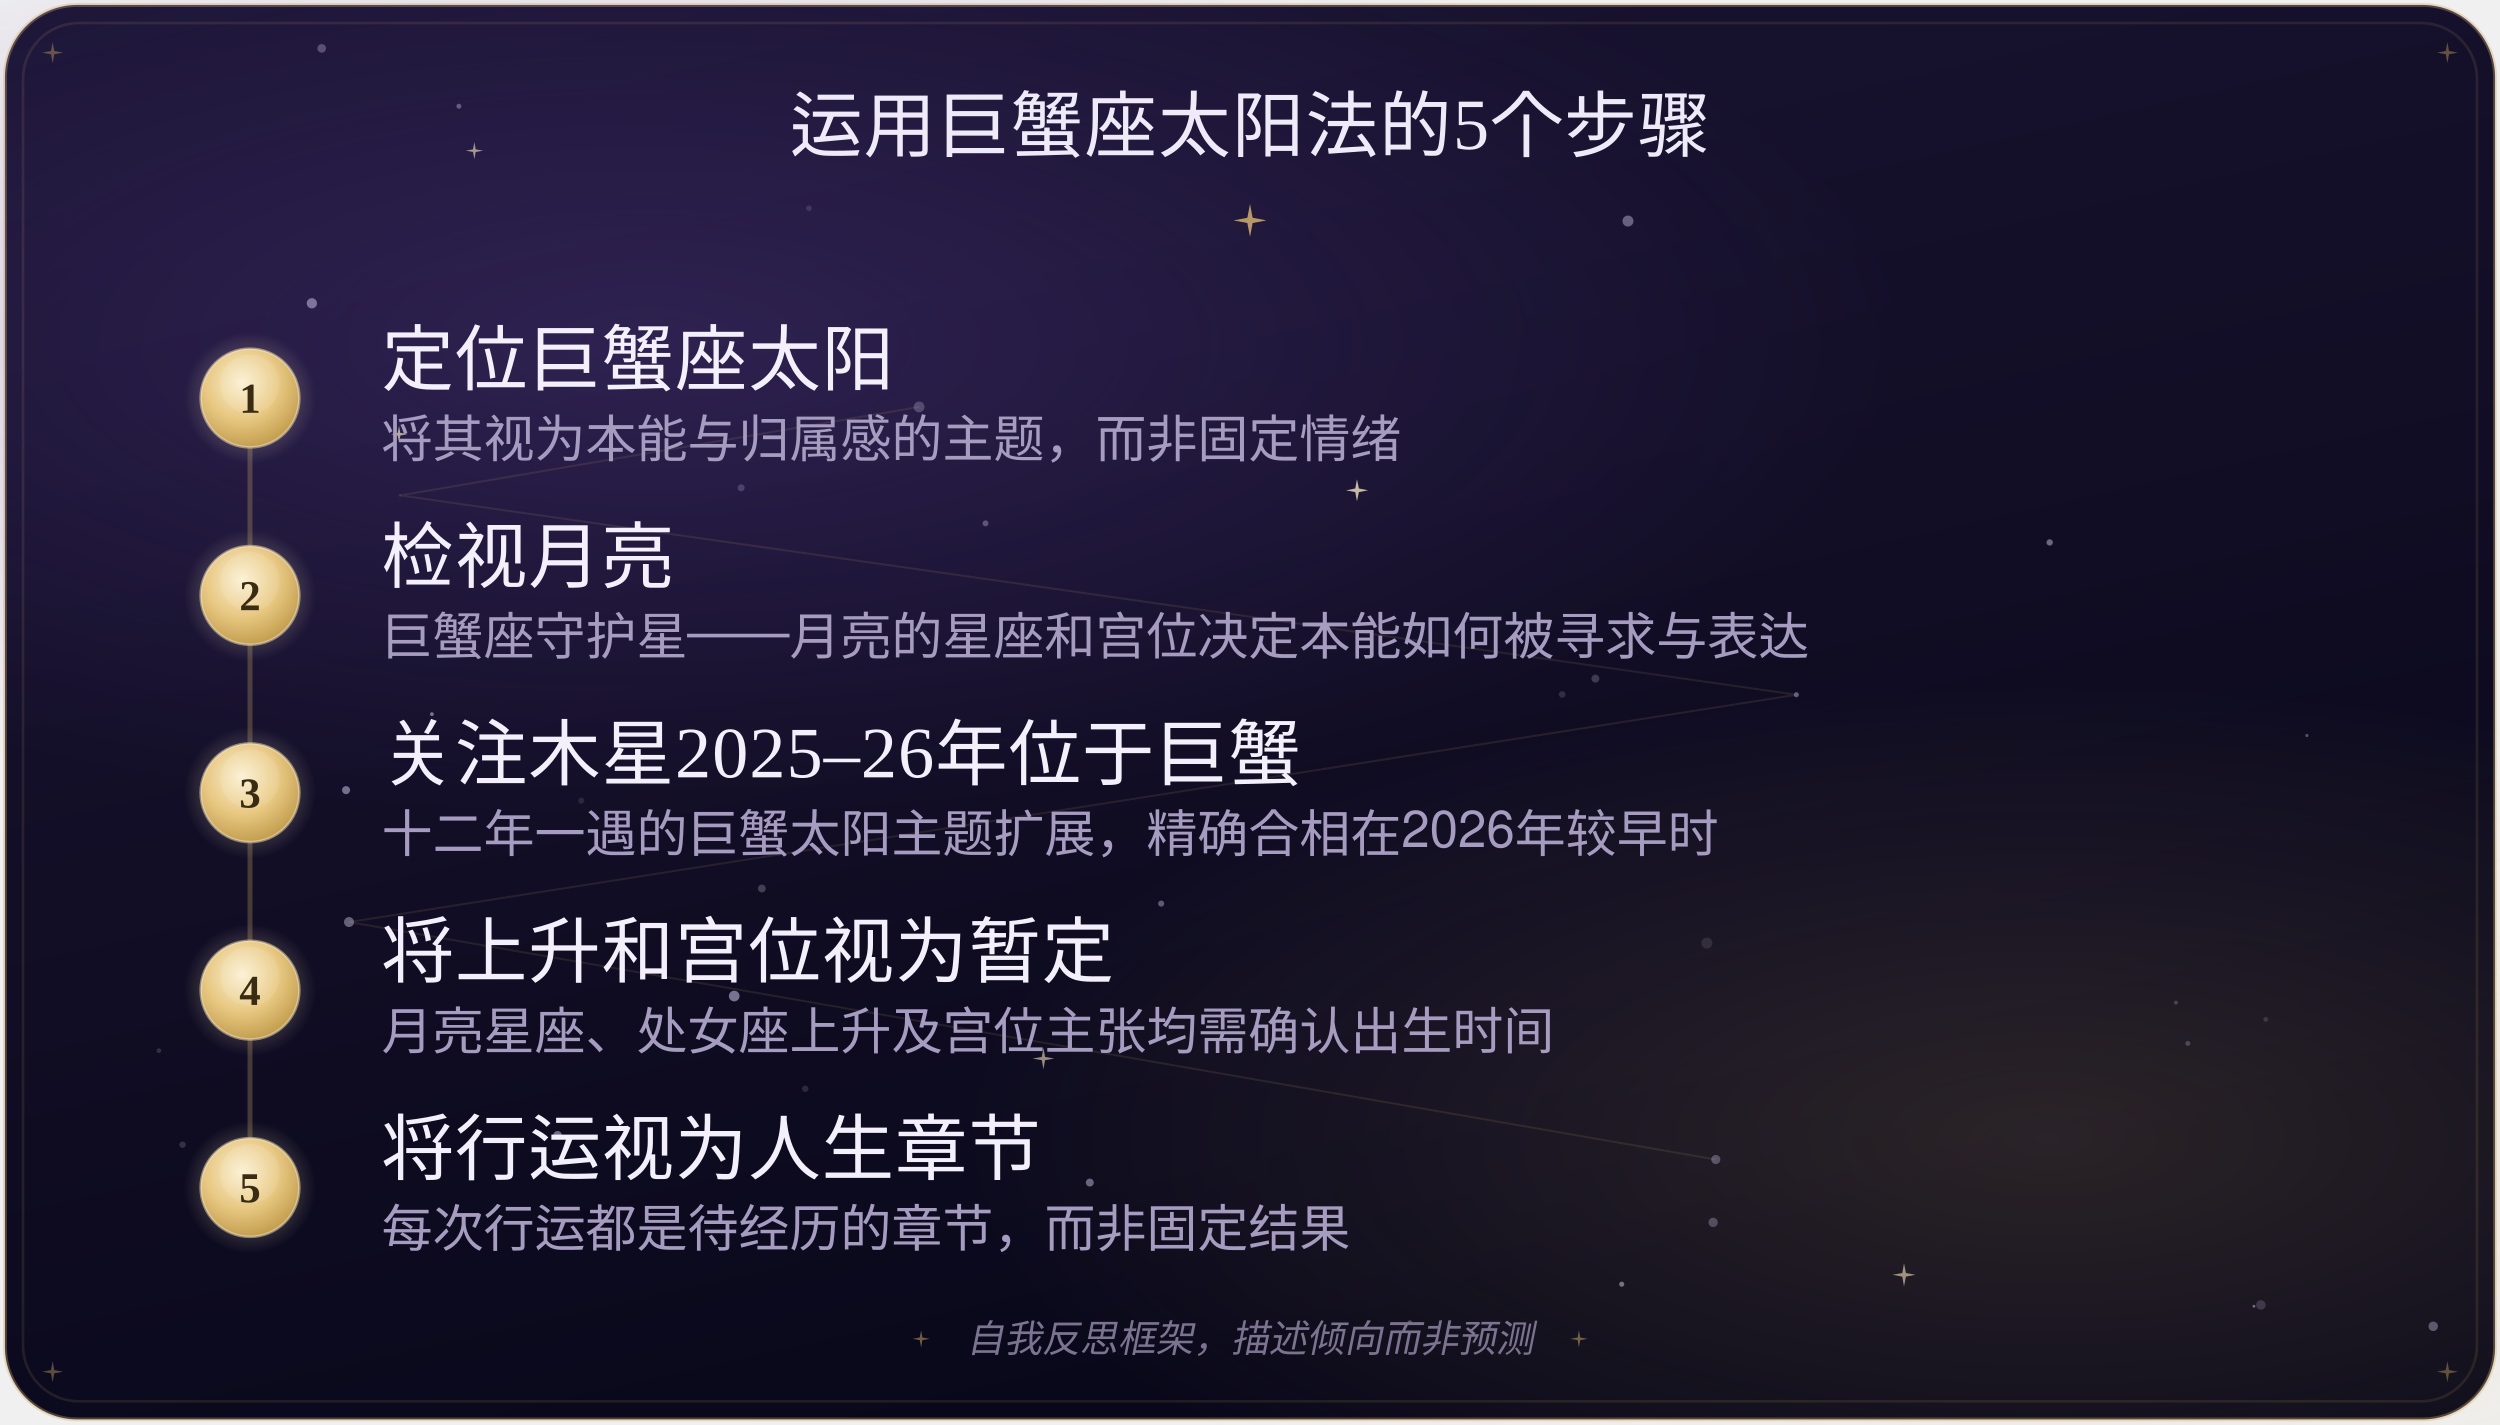
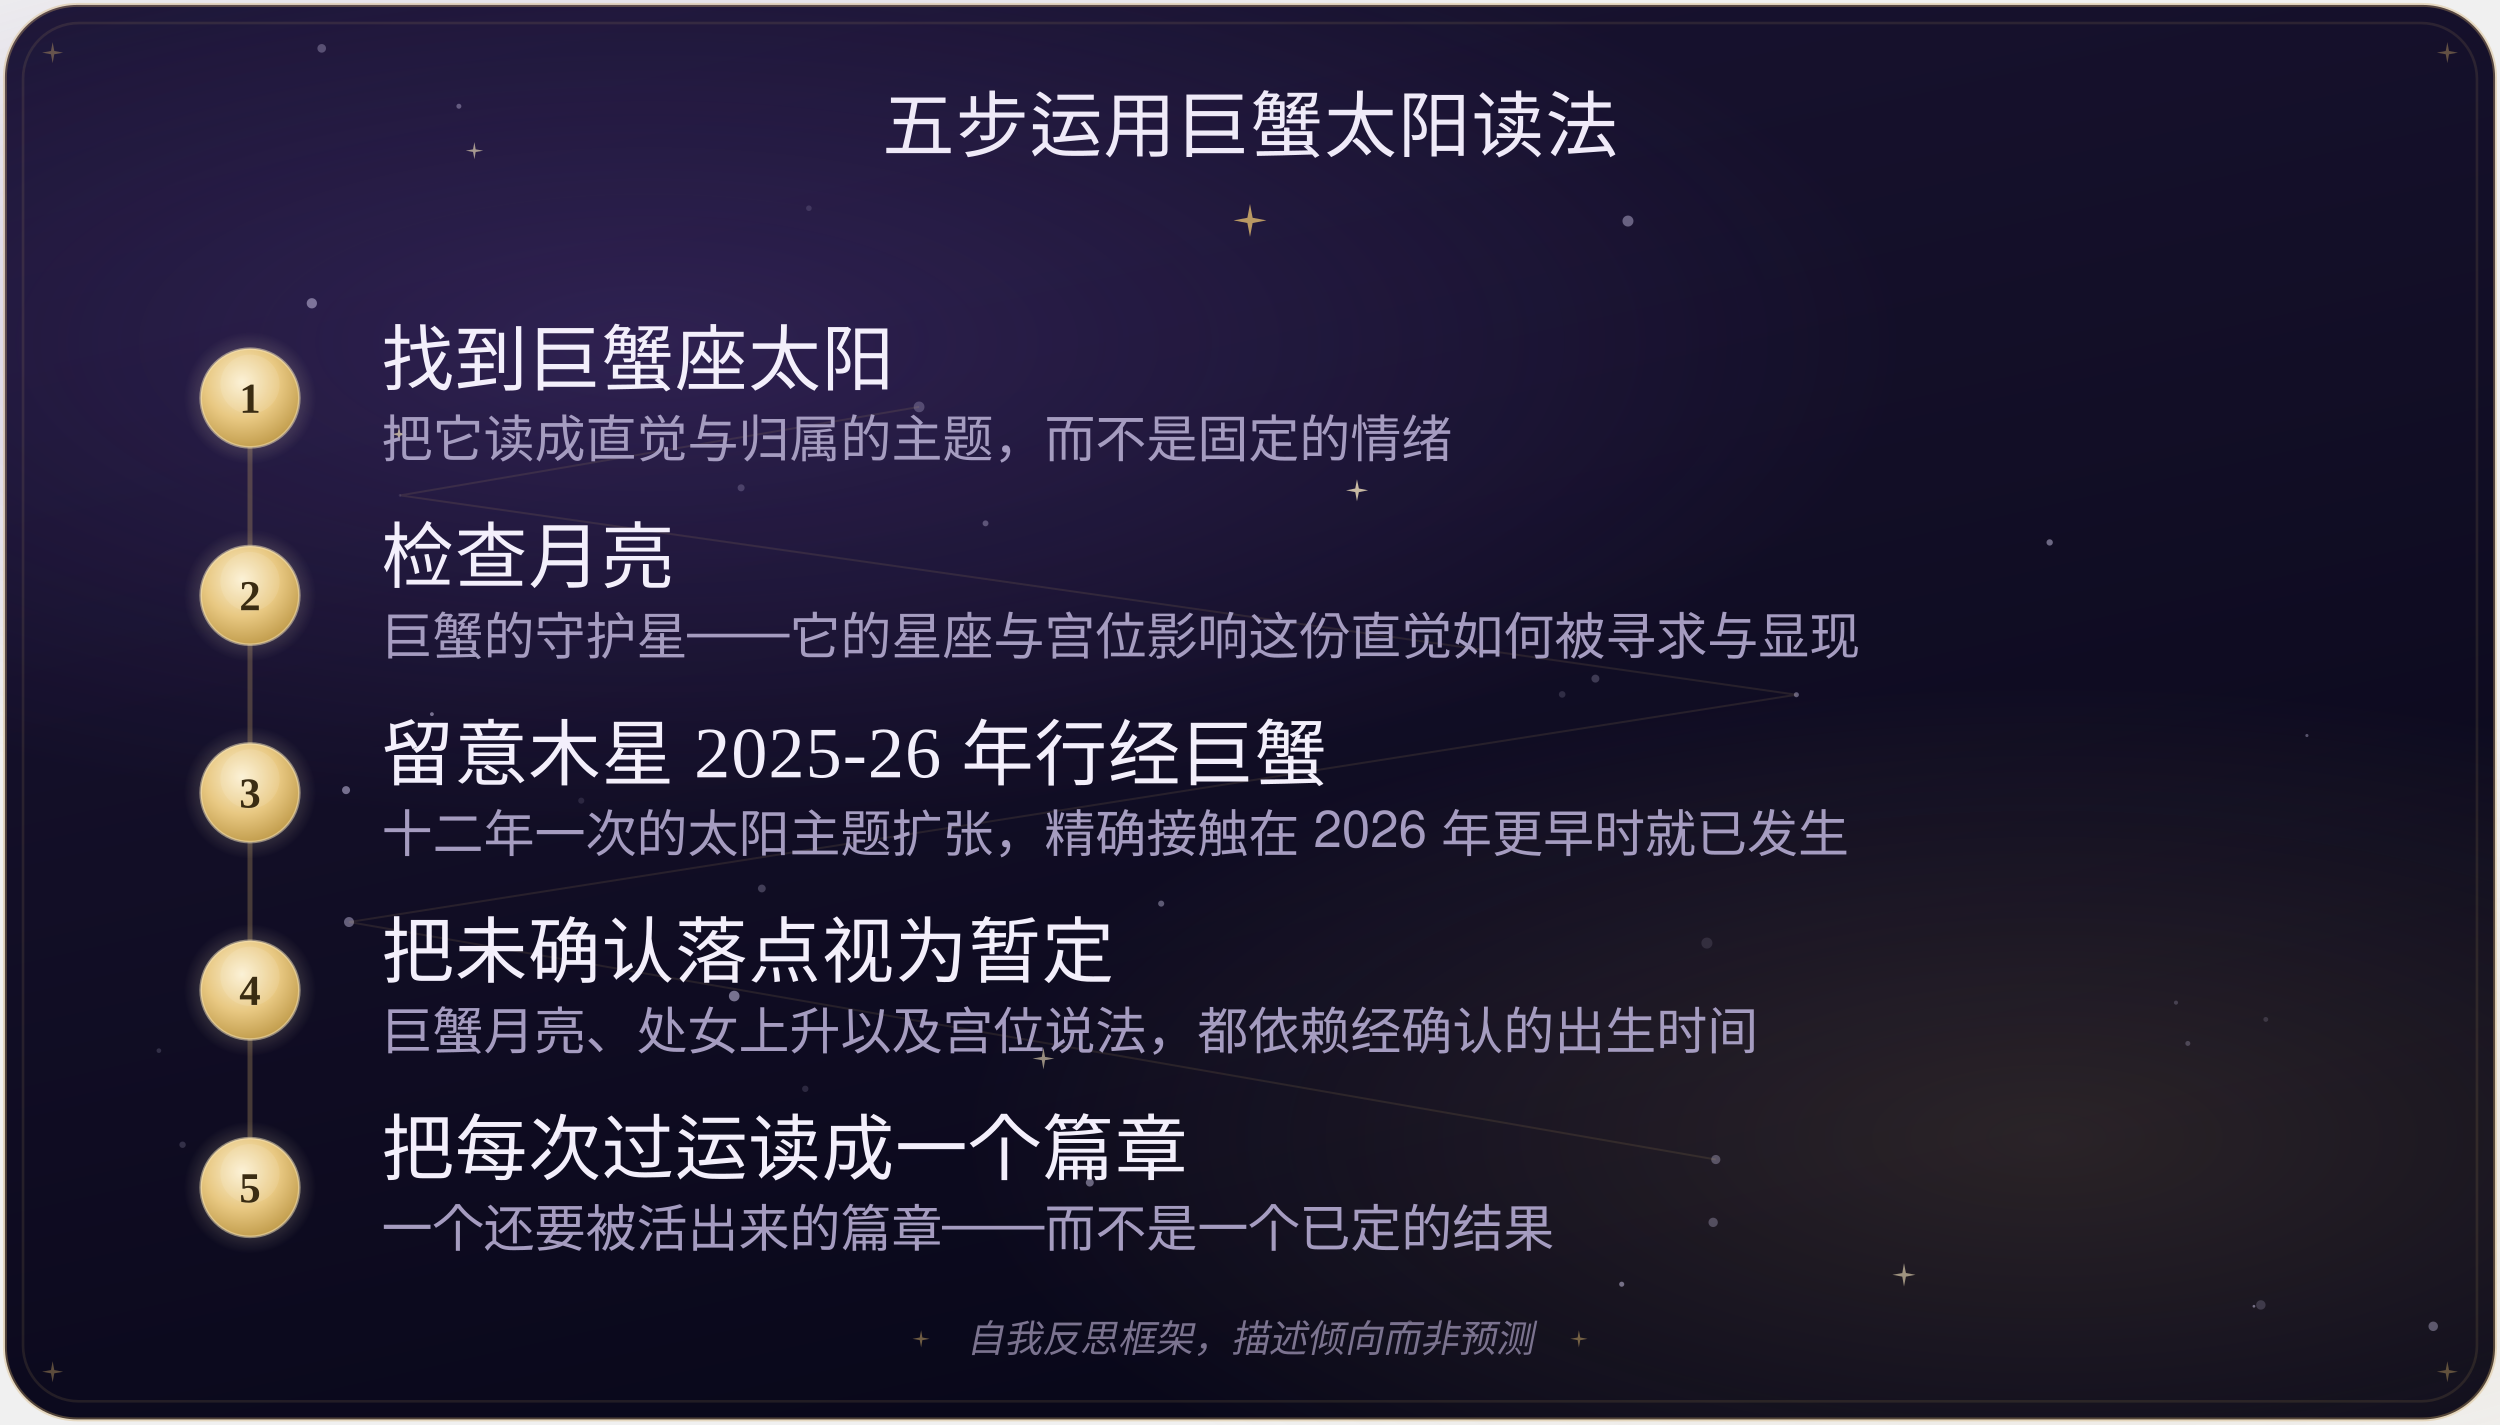
- <svg xmlns="http://www.w3.org/2000/svg" viewBox="0 0 760 433" role="img" aria-label="运用巨蟹座太阳法的5个步骤">
+ <svg xmlns="http://www.w3.org/2000/svg" viewBox="0 0 760 433" role="img" aria-label="五步运用巨蟹太阳读法">
  <defs>
    <linearGradient id="lamineyamalbirthchart1zh-panel" x1="0" y1="0" x2="0.4" y2="1">
      <stop offset="0" stop-color="#1a1433" />
      <stop offset="0.55" stop-color="#120e26" />
      <stop offset="1" stop-color="#09081a" />
    </linearGradient>
    <radialGradient id="lamineyamalbirthchart1zh-foil" cx="0.42" cy="0.34" r="0.75">
      <stop offset="0" stop-color="#fbf0d2" />
      <stop offset="0.5" stop-color="#e8c882" />
      <stop offset="1" stop-color="#b8923f" />
    </radialGradient>
    <radialGradient id="lamineyamalbirthchart1zh-glow" cx="0.5" cy="0.5" r="0.5">
      <stop offset="0" stop-color="#f6e6bf" />
      <stop offset="1" stop-color="#f6e6bf" stop-opacity="0" />
    </radialGradient>
    <radialGradient id="lamineyamalbirthchart1zh-neb1" cx="0.5" cy="0.5" r="0.5">
      <stop offset="0" stop-color="#6f4bb0" stop-opacity="0.28" />
      <stop offset="1" stop-color="#6f4bb0" stop-opacity="0" />
    </radialGradient>
    <radialGradient id="lamineyamalbirthchart1zh-neb2" cx="0.5" cy="0.5" r="0.5">
      <stop offset="0" stop-color="#d4af6a" stop-opacity="0.16" />
      <stop offset="1" stop-color="#d4af6a" stop-opacity="0" />
    </radialGradient>
    <linearGradient id="lamineyamalbirthchart1zh-rule" x1="0" y1="0" x2="1" y2="0">
      <stop offset="0" stop-color="#d4af6a" stop-opacity="0" />
      <stop offset="0.5" stop-color="#d4af6a" stop-opacity="0.6" />
      <stop offset="1" stop-color="#d4af6a" stop-opacity="0" />
    </linearGradient>
  </defs>
  <rect x="1.5" y="1.5" width="757" height="430" rx="22" fill="url(#lamineyamalbirthchart1zh-panel)" />
  <ellipse cx="198" cy="104" rx="380" ry="147" fill="url(#lamineyamalbirthchart1zh-neb1)" />
  <ellipse cx="623" cy="346" rx="334" ry="139" fill="url(#lamineyamalbirthchart1zh-neb2)" />
  <circle cx="331.3" cy="359.5" r="1.21" fill="#cfc8ea" opacity="0.47" />
  <circle cx="518.9" cy="286.7" r="1.68" fill="#cfc8ea" opacity="0.13" />
  <circle cx="97.8" cy="14.7" r="1.31" fill="#cfc8ea" opacity="0.32" />
  <circle cx="521.6" cy="352.5" r="1.39" fill="#cfc8ea" opacity="0.33" />
  <circle cx="105.2" cy="240.2" r="1.22" fill="#cfc8ea" opacity="0.52" />
  <circle cx="353.0" cy="274.7" r="0.93" fill="#cfc8ea" opacity="0.41" />
  <circle cx="225.3" cy="148.3" r="1.07" fill="#cfc8ea" opacity="0.23" />
  <circle cx="701.3" cy="223.6" r="0.48" fill="#cfc8ea" opacity="0.37" />
  <circle cx="485.0" cy="206.3" r="1.21" fill="#cfc8ea" opacity="0.24" />
  <circle cx="106.1" cy="280.3" r="1.52" fill="#cfc8ea" opacity="0.44" />
  <circle cx="687.3" cy="396.7" r="1.43" fill="#cfc8ea" opacity="0.20" />
  <circle cx="299.6" cy="159.1" r="0.90" fill="#cfc8ea" opacity="0.34" />
  <circle cx="520.8" cy="371.6" r="1.42" fill="#cfc8ea" opacity="0.30" />
  <circle cx="169.5" cy="345.1" r="1.28" fill="#cfc8ea" opacity="0.50" />
  <circle cx="546.1" cy="211.2" r="0.77" fill="#cfc8ea" opacity="0.43" />
  <circle cx="245.9" cy="63.3" r="0.86" fill="#cfc8ea" opacity="0.15" />
  <circle cx="223.2" cy="302.8" r="1.62" fill="#cfc8ea" opacity="0.54" />
  <circle cx="121.6" cy="150.6" r="0.40" fill="#cfc8ea" opacity="0.12" />
  <circle cx="688.8" cy="309.9" r="0.74" fill="#cfc8ea" opacity="0.17" />
  <circle cx="474.9" cy="211.1" r="1.01" fill="#cfc8ea" opacity="0.17" />
  <circle cx="279.4" cy="123.7" r="1.64" fill="#cfc8ea" opacity="0.27" />
  <circle cx="739.7" cy="403.2" r="1.44" fill="#cfc8ea" opacity="0.38" />
  <circle cx="428.6" cy="402.1" r="0.73" fill="#cfc8ea" opacity="0.36" />
  <circle cx="48.3" cy="319.4" r="0.71" fill="#cfc8ea" opacity="0.18" />
  <circle cx="131.3" cy="217.1" r="0.59" fill="#cfc8ea" opacity="0.52" />
  <circle cx="139.5" cy="32.3" r="0.76" fill="#cfc8ea" opacity="0.38" />
  <circle cx="661.5" cy="304.8" r="0.63" fill="#cfc8ea" opacity="0.22" />
  <circle cx="493.0" cy="390.4" r="0.78" fill="#cfc8ea" opacity="0.51" />
  <circle cx="176.7" cy="243.4" r="0.93" fill="#cfc8ea" opacity="0.13" />
  <circle cx="244.8" cy="331.0" r="0.97" fill="#cfc8ea" opacity="0.16" />
  <circle cx="665.1" cy="317.2" r="0.76" fill="#cfc8ea" opacity="0.25" />
  <circle cx="685.2" cy="397.1" r="0.42" fill="#cfc8ea" opacity="0.51" />
  <circle cx="55.5" cy="348.0" r="0.98" fill="#cfc8ea" opacity="0.19" />
  <circle cx="231.6" cy="270.1" r="1.19" fill="#cfc8ea" opacity="0.26" />
  <circle cx="94.8" cy="92.2" r="1.56" fill="#cfc8ea" opacity="0.51" />
  <circle cx="494.9" cy="67.2" r="1.67" fill="#cfc8ea" opacity="0.43" />
  <circle cx="623.1" cy="164.9" r="0.97" fill="#cfc8ea" opacity="0.48" />
  <path d="M 144.223 43.2 L 144.6 45.4 L 146.9 45.801 L 144.6 46.2 L 144.223 48.4 L 143.8 46.2 L 141.6 45.801 L 143.8 45.4 Z" fill="#f6e6bf" opacity="0.619" />
  <path d="M 412.519 145.7 L 413.1 148.5 L 415.9 149.058 L 413.1 149.6 L 412.519 152.4 L 412.0 149.6 L 409.2 149.058 L 412.0 148.5 Z" fill="#f6e6bf" opacity="0.787" />
  <path d="M 317.204 318.5 L 317.7 321.3 L 320.5 321.794 L 317.7 322.3 L 317.204 325.1 L 316.7 322.3 L 313.9 321.794 L 316.7 321.3 Z" fill="#f6e6bf" opacity="0.585" />
  <path d="M 121.312 129.5 L 121.7 131.6 L 123.8 131.971 L 121.7 132.4 L 121.312 134.4 L 120.9 132.4 L 118.9 131.971 L 120.9 131.6 Z" fill="#f6e6bf" opacity="0.685" />
  <path d="M 578.815 384.0 L 579.4 387.0 L 582.3 387.531 L 579.4 388.1 L 578.815 391.1 L 578.3 388.1 L 575.3 387.531 L 578.3 387.0 Z" fill="#f6e6bf" opacity="0.593" />
  <path d="M 521.6 352.5 L 106.1 280.3 L 546.1 211.2 L 121.6 150.6 L 279.4 123.7" fill="none" stroke="#d4af6a" stroke-width="0.6" opacity="0.12" />
  <rect x="1.5" y="1.5" width="757" height="430" rx="22" fill="none" stroke="#d4af6a" stroke-opacity="0.34" stroke-width="1.2" />
  <rect x="7" y="7" width="746" height="419" rx="17" fill="none" stroke="#d4af6a" stroke-opacity="0.12" stroke-width="0.8" />
  <path d="M 16 12.8 L 16.5 15.5 L 19.2 16 L 16.5 16.5 L 16 19.2 L 15.5 16.5 L 12.8 16 L 15.5 15.5 Z" fill="#d4af6a" opacity="0.4" />
  <path d="M 744 12.8 L 744.5 15.5 L 747.2 16 L 744.5 16.5 L 744 19.2 L 743.5 16.5 L 740.8 16 L 743.5 15.5 Z" fill="#d4af6a" opacity="0.4" />
  <path d="M 16 413.8 L 16.5 416.5 L 19.2 417 L 16.5 417.5 L 16 420.2 L 15.5 417.5 L 12.8 417 L 15.5 416.5 Z" fill="#d4af6a" opacity="0.4" />
  <path d="M 744 413.8 L 744.5 416.5 L 747.2 417 L 744.5 417.5 L 744 420.2 L 743.5 417.5 L 740.8 417 L 743.5 416.5 Z" fill="#d4af6a" opacity="0.4" />
-   <text x="380" y="46" text-anchor="middle" font-family="Georgia, 'Times New Roman', serif" font-size="22" letter-spacing="0.4" fill="#efeaf8">运用巨蟹座太阳法的5个步骤</text>
+   <text x="380" y="46" text-anchor="middle" font-family="Georgia, 'Times New Roman', serif" font-size="22" letter-spacing="0.4" fill="#efeaf8">五步运用巨蟹太阳读法</text>
  <line x1="230" y1="67" x2="368" y2="67" stroke="url(#lamineyamalbirthchart1zh-rule)" stroke-width="1" />
  <line x1="392" y1="67" x2="530" y2="67" stroke="url(#lamineyamalbirthchart1zh-rule)" stroke-width="1" />
  <path d="M 380 62.0 L 380.8 66.2 L 385.0 67 L 380.8 67.8 L 380 72.0 L 379.2 67.8 L 375.0 67 L 379.2 66.2 Z" fill="#d4af6a" opacity="0.85" />
  <line x1="76" y1="121" x2="76" y2="361" stroke="#d4af6a" stroke-opacity="0.28" stroke-width="1.5" />
  <circle cx="76" cy="121" r="20.0" fill="url(#lamineyamalbirthchart1zh-glow)" opacity="0.5" />
  <circle cx="76" cy="121" r="15" fill="url(#lamineyamalbirthchart1zh-foil)" stroke="#f6e6bf" stroke-opacity="0.5" stroke-width="0.8" />
  <circle cx="76" cy="116.8" r="9.0" fill="#ffffff" opacity="0.10" />
  <text x="76" y="125.5" text-anchor="middle" font-family="Georgia, 'Times New Roman', serif" font-size="13" font-weight="700" fill="#3a2c12">1</text>
-   <text x="116" y="117.0" font-family="Georgia, 'Times New Roman', serif" font-size="22" letter-spacing="0.3" fill="#f3effb">定位巨蟹座太阳</text>
-   <text x="116" y="139.0" font-family="Helvetica, Arial, sans-serif" font-size="15.5" fill="#a59cc0">将其视为本能与归属感的主题，而非固定情绪</text>
+   <text x="116" y="117.0" font-family="Georgia, 'Times New Roman', serif" font-size="22" letter-spacing="0.3" fill="#f3effb">找到巨蟹座太阳</text>
+   <text x="116" y="139.0" font-family="Helvetica, Arial, sans-serif" font-size="15.5" fill="#a59cc0">把它读成直觉与归属的主题，而不是固定的情绪</text>
  <circle cx="76" cy="181" r="20.0" fill="url(#lamineyamalbirthchart1zh-glow)" opacity="0.5" />
  <circle cx="76" cy="181" r="15" fill="url(#lamineyamalbirthchart1zh-foil)" stroke="#f6e6bf" stroke-opacity="0.5" stroke-width="0.8" />
  <circle cx="76" cy="176.8" r="9.0" fill="#ffffff" opacity="0.10" />
  <text x="76" y="185.5" text-anchor="middle" font-family="Georgia, 'Times New Roman', serif" font-size="13" font-weight="700" fill="#3a2c12">2</text>
-   <text x="116" y="177.0" font-family="Georgia, 'Times New Roman', serif" font-size="22" letter-spacing="0.3" fill="#f3effb">检视月亮</text>
-   <text x="116" y="199.0" font-family="Helvetica, Arial, sans-serif" font-size="15.5" fill="#a59cc0">巨蟹座守护星——月亮的星座和宫位决定本能如何被寻求与表达</text>
+   <text x="116" y="177.0" font-family="Georgia, 'Times New Roman', serif" font-size="22" letter-spacing="0.3" fill="#f3effb">检查月亮</text>
+   <text x="116" y="199.0" font-family="Helvetica, Arial, sans-serif" font-size="15.5" fill="#a59cc0">巨蟹的守护星——它的星座与宫位影响这份直觉如何被寻求与显现</text>
  <circle cx="76" cy="241" r="20.0" fill="url(#lamineyamalbirthchart1zh-glow)" opacity="0.5" />
  <circle cx="76" cy="241" r="15" fill="url(#lamineyamalbirthchart1zh-foil)" stroke="#f6e6bf" stroke-opacity="0.5" stroke-width="0.8" />
  <circle cx="76" cy="236.8" r="9.0" fill="#ffffff" opacity="0.10" />
  <text x="76" y="245.5" text-anchor="middle" font-family="Georgia, 'Times New Roman', serif" font-size="13" font-weight="700" fill="#3a2c12">3</text>
-   <text x="116" y="237.0" font-family="Georgia, 'Times New Roman', serif" font-size="22" letter-spacing="0.3" fill="#f3effb">关注木星2025–26年位于巨蟹</text>
-   <text x="116" y="259.0" font-family="Helvetica, Arial, sans-serif" font-size="15.5" fill="#a59cc0">十二年一遇的巨蟹太阳主题扩展，精确合相在2026年较早时</text>
+   <text x="116" y="237.0" font-family="Georgia, 'Times New Roman', serif" font-size="22" letter-spacing="0.3" fill="#f3effb">留意木星 2025-26 年行经巨蟹</text>
+   <text x="116" y="259.0" font-family="Helvetica, Arial, sans-serif" font-size="15.5" fill="#a59cc0">十二年一次的太阳主题扩张，精确接触在 2026 年更早时就已发生</text>
  <circle cx="76" cy="301" r="20.0" fill="url(#lamineyamalbirthchart1zh-glow)" opacity="0.5" />
  <circle cx="76" cy="301" r="15" fill="url(#lamineyamalbirthchart1zh-foil)" stroke="#f6e6bf" stroke-opacity="0.5" stroke-width="0.8" />
  <circle cx="76" cy="296.8" r="9.0" fill="#ffffff" opacity="0.10" />
  <text x="76" y="305.5" text-anchor="middle" font-family="Georgia, 'Times New Roman', serif" font-size="13" font-weight="700" fill="#3a2c12">4</text>
-   <text x="116" y="297.0" font-family="Georgia, 'Times New Roman', serif" font-size="22" letter-spacing="0.3" fill="#f3effb">将上升和宫位视为暂定</text>
-   <text x="116" y="319.0" font-family="Helvetica, Arial, sans-serif" font-size="15.5" fill="#a59cc0">月亮星座、处女座上升及宫位主张均需确认出生时间</text>
+   <text x="116" y="297.0" font-family="Georgia, 'Times New Roman', serif" font-size="22" letter-spacing="0.3" fill="#f3effb">把未确认落点视为暂定</text>
+   <text x="116" y="319.0" font-family="Helvetica, Arial, sans-serif" font-size="15.5" fill="#a59cc0">巨蟹月亮、处女上升以及宫位说法，都依赖经确认的出生时间</text>
  <circle cx="76" cy="361" r="20.0" fill="url(#lamineyamalbirthchart1zh-glow)" opacity="0.5" />
  <circle cx="76" cy="361" r="15" fill="url(#lamineyamalbirthchart1zh-foil)" stroke="#f6e6bf" stroke-opacity="0.5" stroke-width="0.8" />
  <circle cx="76" cy="356.8" r="9.0" fill="#ffffff" opacity="0.10" />
  <text x="76" y="365.5" text-anchor="middle" font-family="Georgia, 'Times New Roman', serif" font-size="13" font-weight="700" fill="#3a2c12">5</text>
-   <text x="116" y="357.0" font-family="Georgia, 'Times New Roman', serif" font-size="22" letter-spacing="0.3" fill="#f3effb">将行运视为人生章节</text>
-   <text x="116" y="379.0" font-family="Helvetica, Arial, sans-serif" font-size="15.5" fill="#a59cc0">每次行运都是待经历的章节，而非固定结果</text>
+   <text x="116" y="357.0" font-family="Georgia, 'Times New Roman', serif" font-size="22" letter-spacing="0.3" fill="#f3effb">把每次过运读成一个篇章</text>
+   <text x="116" y="379.0" font-family="Helvetica, Arial, sans-serif" font-size="15.5" fill="#a59cc0">一个还要被活出来的篇章——而不是一个已定的结果</text>
  <path d="M 280.025 404.4 L 280.4 406.6 L 282.6 407 L 280.4 407.4 L 280.025 409.6 L 279.6 407.4 L 277.4 407 L 279.6 406.6 Z" fill="#d4af6a" opacity="0.5" />
  <text x="380" y="411" text-anchor="middle" font-family="Georgia, 'Times New Roman', serif" font-style="italic" font-size="11.5" fill="#7b738f">自我反思框架，描述倾向而非预测</text>
  <path d="M 479.975 404.4 L 480.4 406.6 L 482.6 407 L 480.4 407.4 L 479.975 409.6 L 479.6 407.4 L 477.4 407 L 479.6 406.6 Z" fill="#d4af6a" opacity="0.5" />
</svg>
